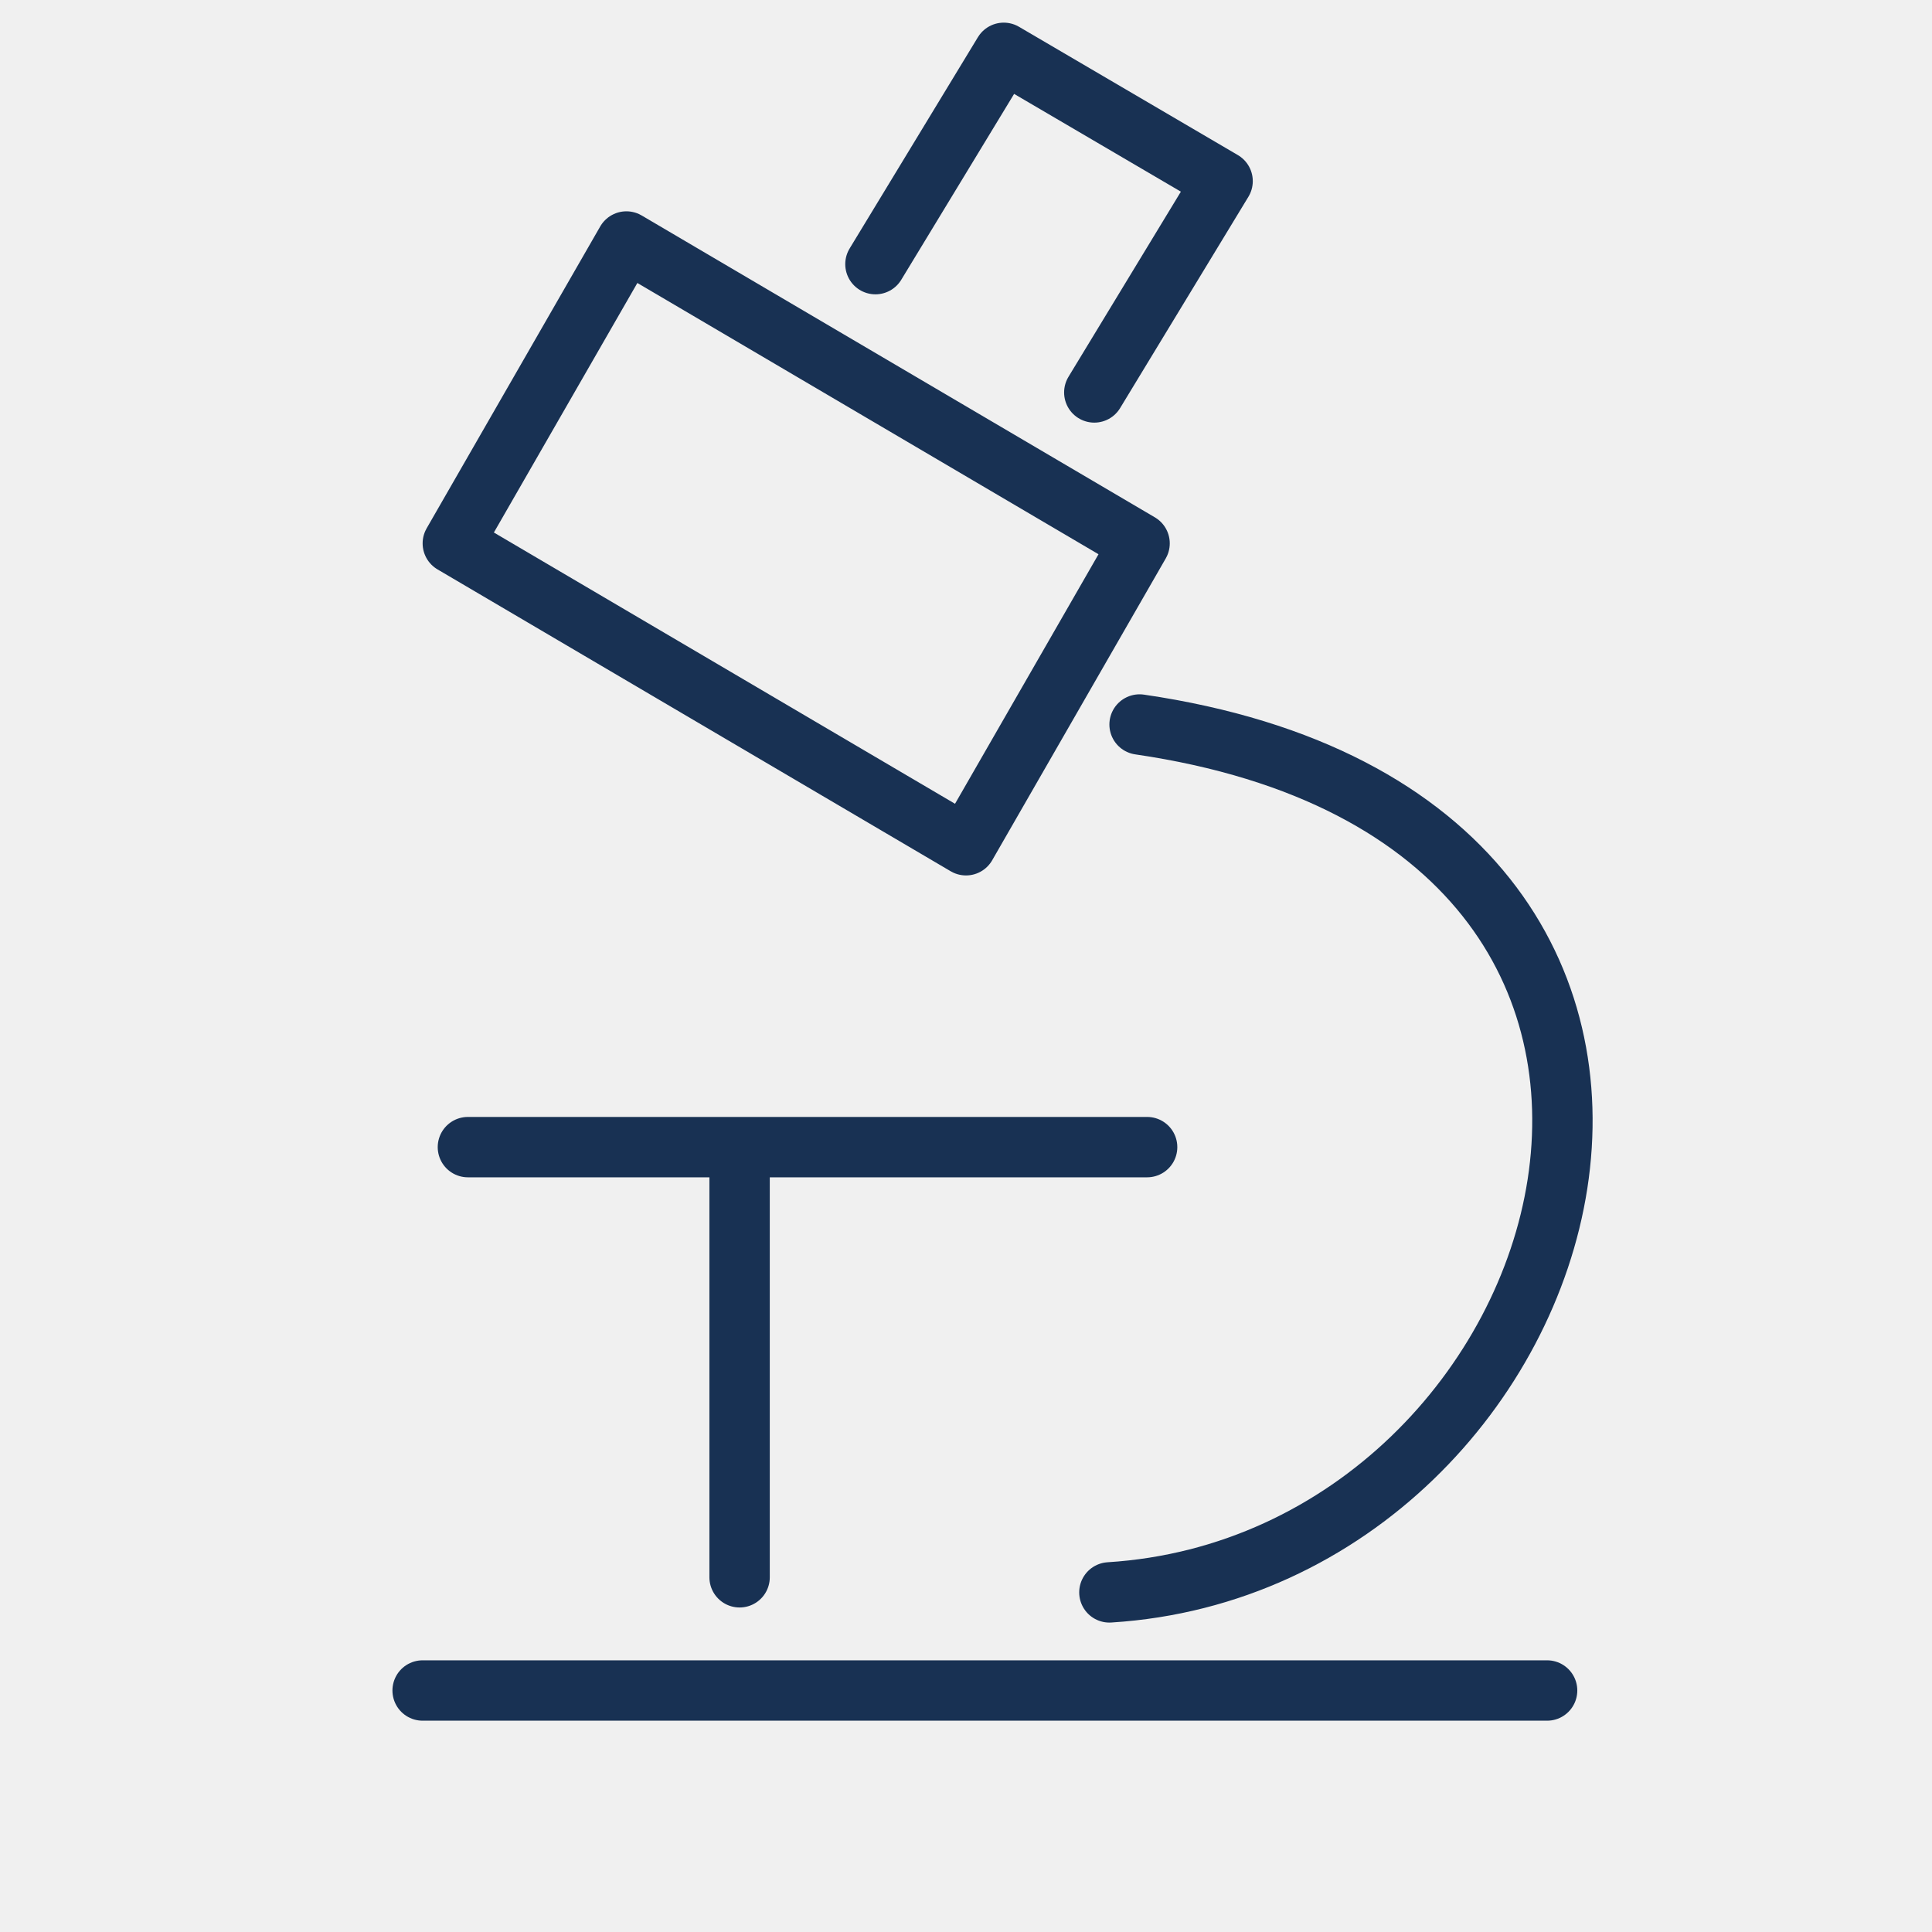
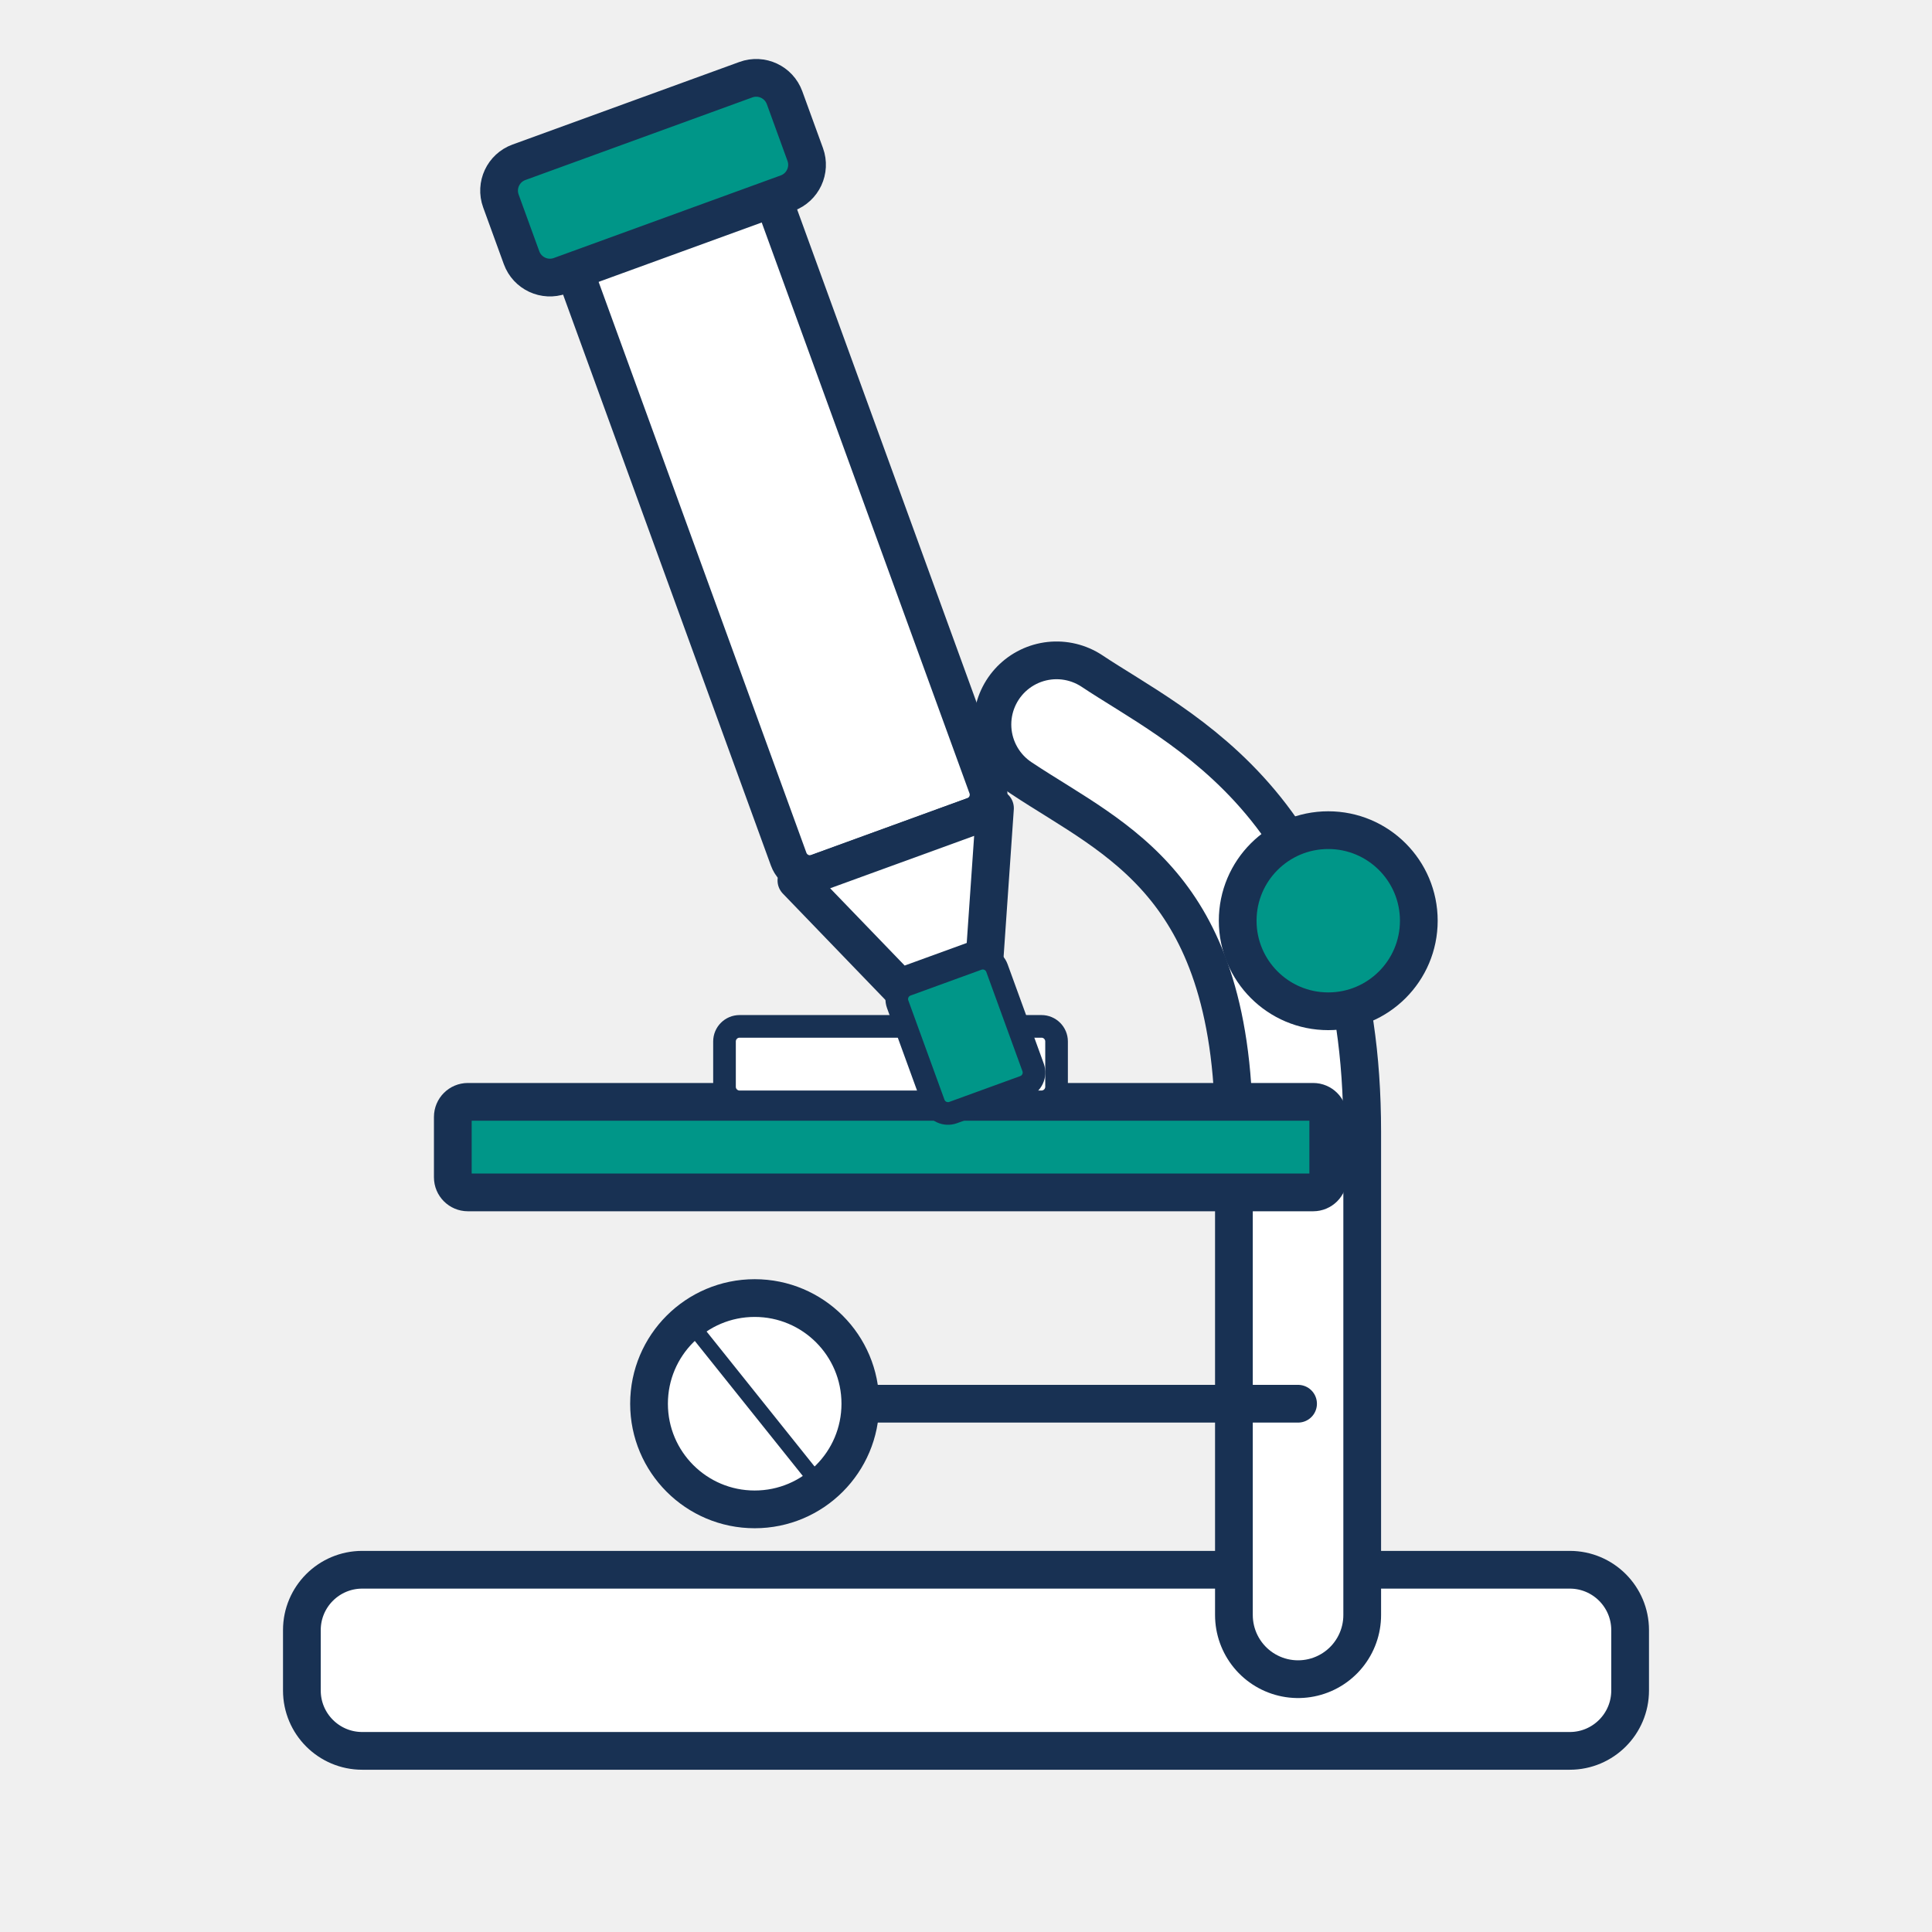
<svg xmlns="http://www.w3.org/2000/svg" viewBox="0 0 256 256" width="256" height="256">
-   <g fill="none" stroke="#183153" stroke-width="8" stroke-linecap="round" stroke-linejoin="round">
-     <path d="M83 32 151 72 128 112 60 72Z M116 35 133 7 162 24 145 52 M151 96C240 109 211 207 147 211 M62 152H152 M98 152V209 M56 224H205" />
+   <g fill="#FFFFFF" stroke="#183153" stroke-width="5" stroke-linecap="round" stroke-linejoin="round">
+     <rect x="40" y="208" width="176" height="24" rx="8" />
+   </g>
+   <g fill="none" stroke="#183153" stroke-width="22" stroke-linecap="round" stroke-linejoin="round">
+     <path d="M172 214V150C172 112 152 104 140 96" />
+   </g>
+   <g fill="none" stroke="#FFFFFF" stroke-width="12" stroke-linecap="round" stroke-linejoin="round">
+     <path d="M172 214V150C172 112 152 104 140 96" />
+   </g>
+   <g fill="none" stroke="#183153" stroke-width="5" stroke-linecap="round" stroke-linejoin="round">
+     <path d="M114 186H172" />
+   </g>
+   <g fill="#FFFFFF" stroke="#183153" stroke-width="5" stroke-linecap="round" stroke-linejoin="round">
+     <circle cx="100" cy="186" r="14" />
+   </g>
+   <g fill="none" stroke="#183153" stroke-width="2" stroke-linecap="round" stroke-linejoin="round">
+     <path d="M92 176L108 196" />
+   </g>
+   <g fill="#009688" stroke="#183153" stroke-width="5" stroke-linecap="round" stroke-linejoin="round">
+     <rect x="60" y="146" width="116" height="12" rx="2" />
+   </g>
+   <g fill="#FFFFFF" stroke="#183153" stroke-width="3" stroke-linecap="round" stroke-linejoin="round">
+     <rect x="96" y="136" width="44" height="10" rx="2" />
+   </g>
+   <g fill="#009688" stroke="#183153" stroke-width="5" stroke-linecap="round" stroke-linejoin="round">
+     <circle cx="176.0" cy="122.0" r="12" />
+   </g>
+   <g transform="rotate(-20 118 110)">
+     <g fill="#FFFFFF" stroke="#183153" stroke-width="5" stroke-linecap="round" stroke-linejoin="round">
+       <rect x="104" y="20" width="28" height="92" rx="3" />
+     </g>
+     <g fill="#009688" stroke="#183153" stroke-width="5" stroke-linecap="round" stroke-linejoin="round">
+       <rect x="98" y="10" width="40" height="16" rx="4" />
+     </g>
+     <g fill="#FFFFFF" stroke="#183153" stroke-width="5" stroke-linecap="round" stroke-linejoin="round">
+       <path d="M104 112H132L124 130H112Z" />
+     </g>
+     <g fill="#009688" stroke="#183153" stroke-width="3" stroke-linecap="round" stroke-linejoin="round">
+       <rect x="111" y="130" width="14" height="18" rx="2" />
+     </g>
  </g>
</svg>
